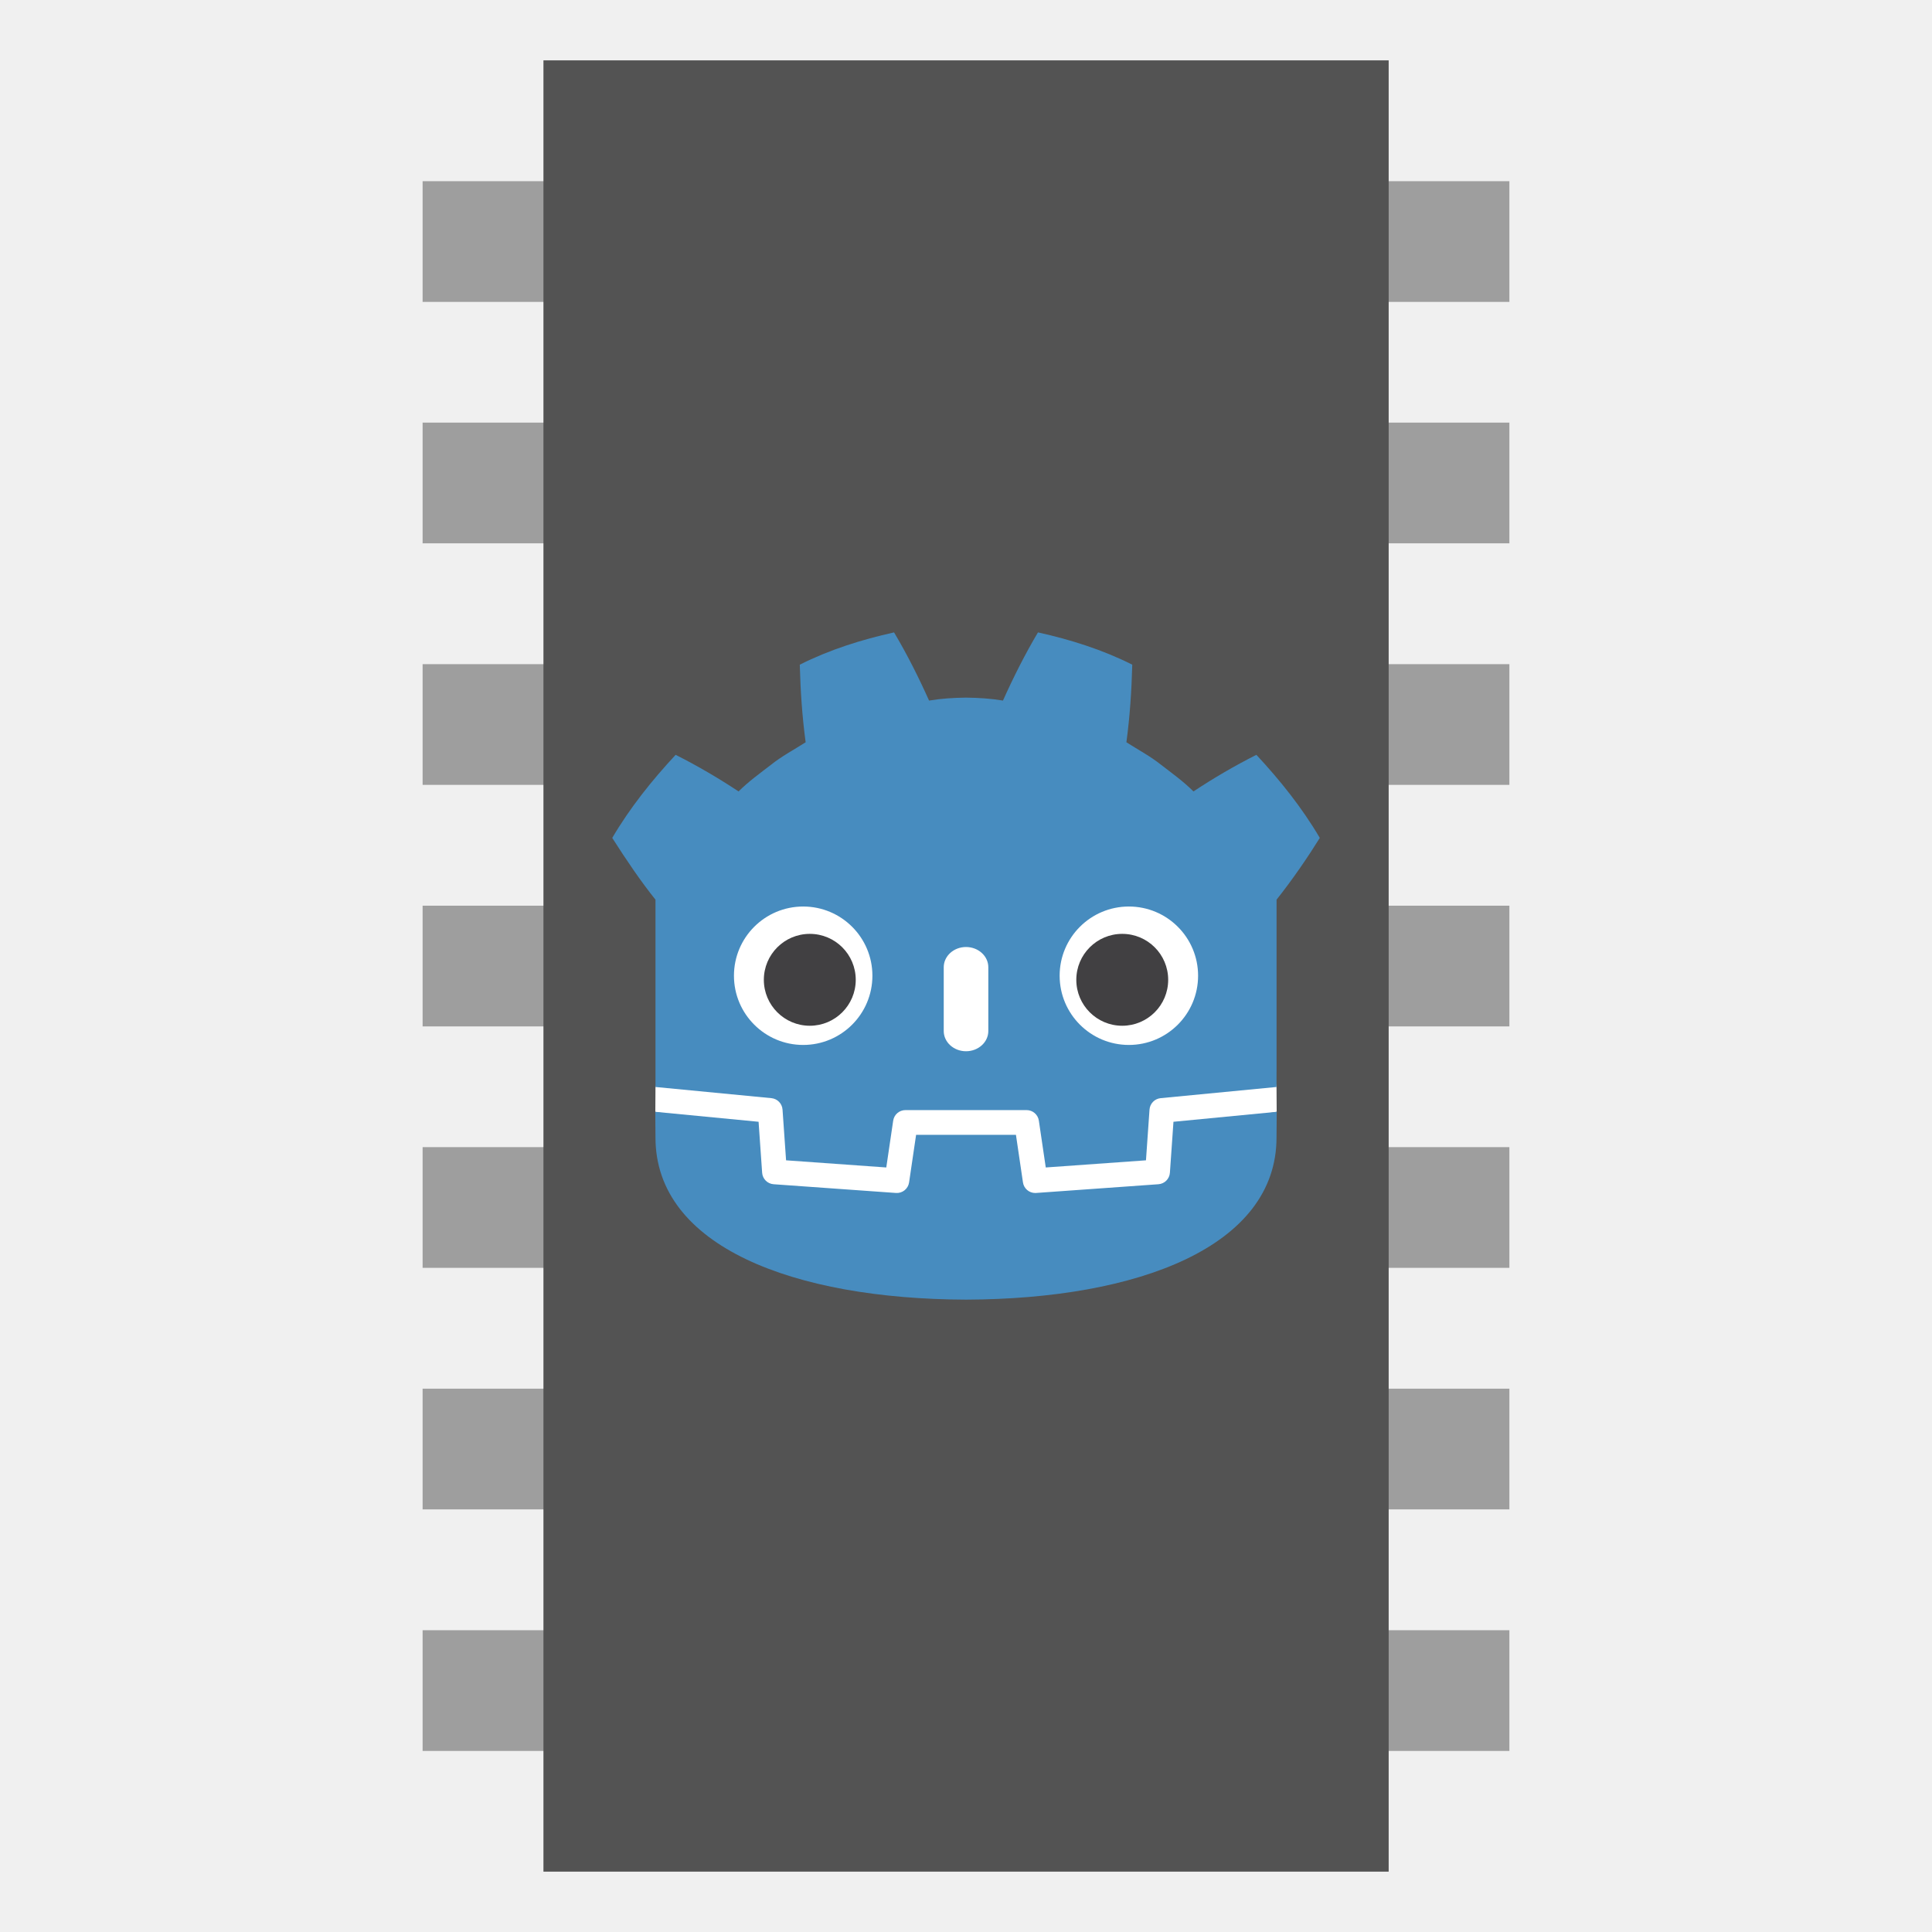
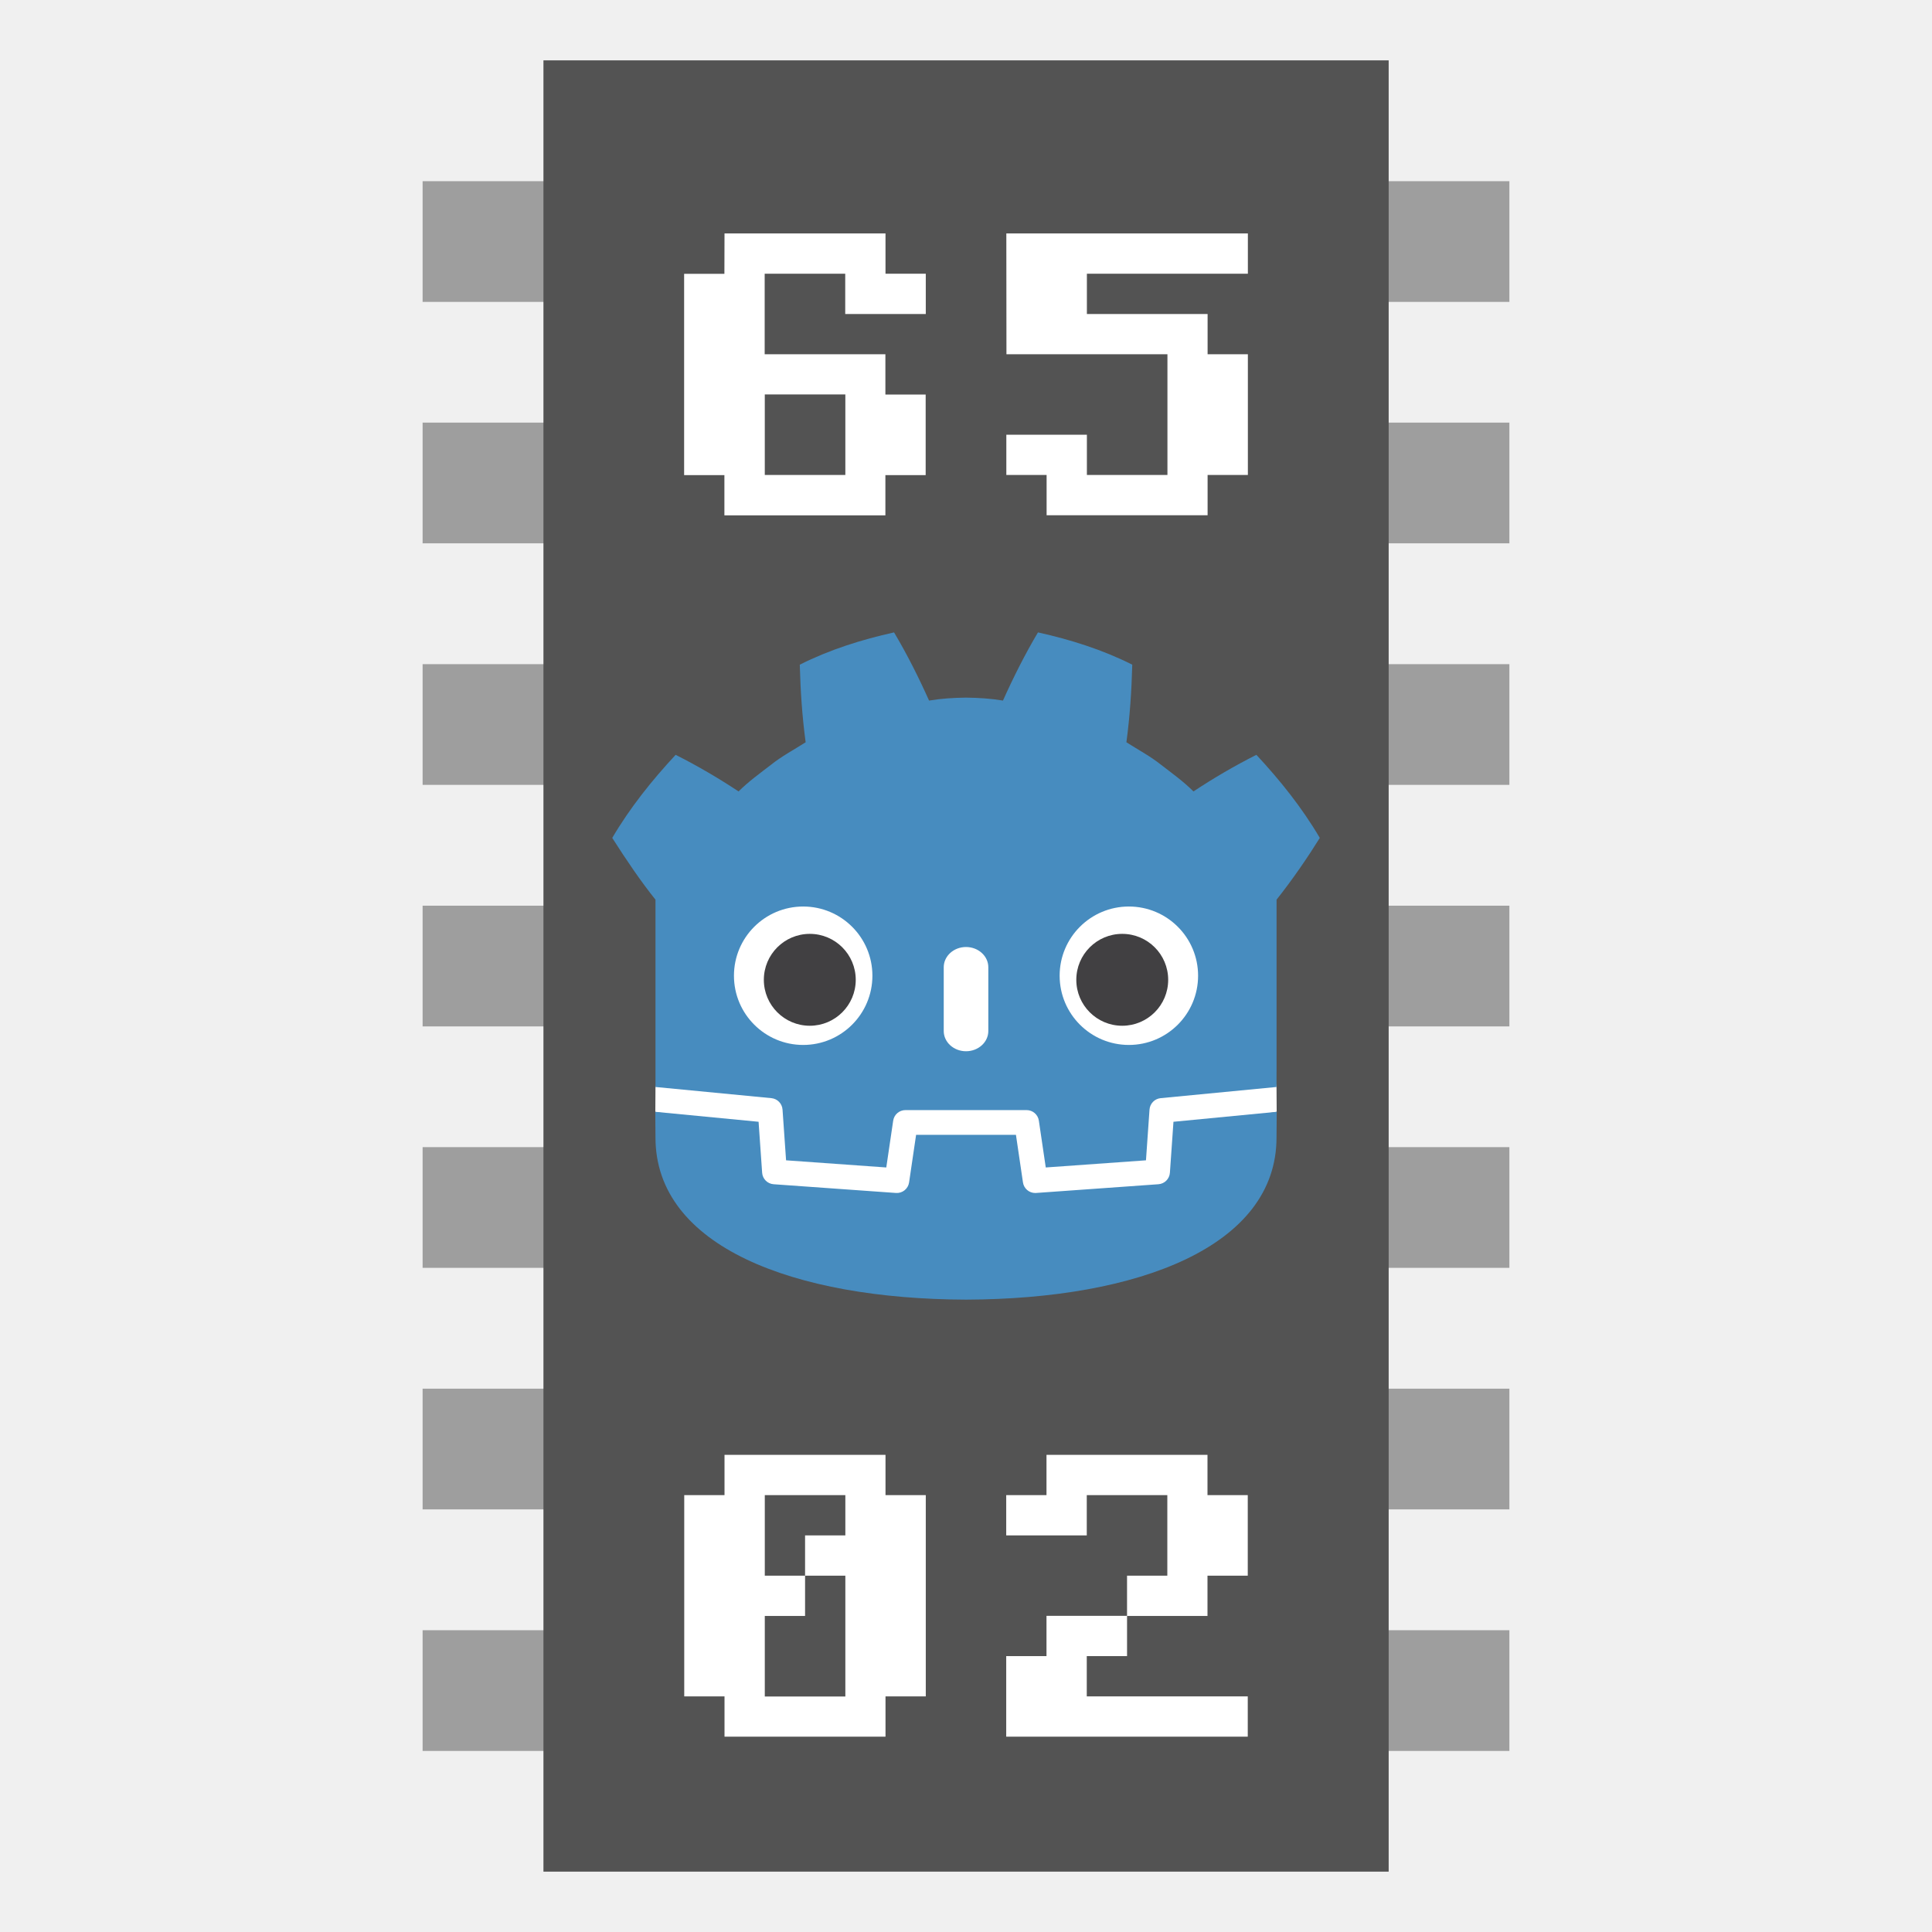
<svg xmlns="http://www.w3.org/2000/svg" width="64" height="64" viewBox="0 0 16.933 16.933" version="1.1" id="svg8">
  <defs id="defs2" />
  <g id="layer1">
    <g id="g3516">
      <rect style="mix-blend-mode:normal;fill:#9e9e9e;fill-opacity:1;fill-rule:evenodd;stroke-width:0.052" id="rect2766" width="9.525" height="1.058" x="-13.229" y="7.938" transform="scale(-1,1)" />
      <rect style="mix-blend-mode:normal;fill:#9e9e9e;fill-opacity:1;fill-rule:evenodd;stroke-width:0.052" id="rect2768" width="9.525" height="1.058" x="-13.229" y="10.054" transform="scale(-1,1)" />
      <rect style="mix-blend-mode:normal;fill:#9e9e9e;fill-opacity:1;fill-rule:evenodd;stroke-width:0.052" id="rect2770" width="9.525" height="1.058" x="-13.229" y="12.171" transform="scale(-1,1)" />
      <rect style="mix-blend-mode:normal;fill:#9e9e9e;fill-opacity:1;fill-rule:evenodd;stroke-width:0.052" id="rect2772" width="9.525" height="1.058" x="-13.229" y="5.821" transform="scale(-1,1)" />
      <rect style="mix-blend-mode:normal;fill:#9e9e9e;fill-opacity:1;fill-rule:evenodd;stroke-width:0.052" id="rect2774" width="9.525" height="1.058" x="-13.229" y="3.704" transform="scale(-1,1)" />
      <rect style="mix-blend-mode:normal;fill:#9e9e9e;fill-opacity:1;fill-rule:evenodd;stroke-width:0.052" id="rect2776" width="9.525" height="1.058" x="-13.229" y="1.588" transform="scale(-1,1)" />
      <rect style="mix-blend-mode:normal;fill:#9e9e9e;fill-opacity:1;fill-rule:evenodd;stroke-width:0.052" id="rect2778" width="9.525" height="1.058" x="-13.229" y="14.288" transform="scale(-1,1)" />
      <rect style="mix-blend-mode:normal;fill:#535353;fill-opacity:1;fill-rule:evenodd;stroke-width:0.182" id="body1" width="7.408" height="15.875" x="-12.171" y="0.529" transform="scale(-1,1)" />
    </g>
    <g id="g39" transform="matrix(0.00668248,0,0,0.00668248,5.04526,4.370568)">
      <g id="g78" transform="matrix(4.162611,0,0,-4.162611,919.2406,771.6719)" style="stroke-width:0.32">
        <path d="m 0,0 c 0,0 -0.325,1.994 -0.515,1.976 l -36.182,-3.491 c -2.879,-0.278 -5.115,-2.574 -5.317,-5.459 l -0.994,-14.247 -27.992,-1.997 -1.904,12.912 c -0.424,2.872 -2.932,5.037 -5.835,5.037 h -38.188 c -2.902,0 -5.41,-2.165 -5.834,-5.037 l -1.905,-12.912 -27.992,1.997 -0.994,14.247 c -0.202,2.886 -2.438,5.182 -5.317,5.46 l -36.2,3.49 c -0.187,0.018 -0.324,-1.978 -0.511,-1.978 l -0.049,-7.83 30.658,-4.944 1.004,-14.374 c 0.203,-2.91 2.551,-5.263 5.463,-5.472 l 38.551,-2.75 c 0.146,-0.01 0.29,-0.016 0.434,-0.016 2.897,0 5.401,2.166 5.825,5.038 l 1.959,13.286 h 28.005 l 1.959,-13.286 c 0.423,-2.871 2.93,-5.037 5.831,-5.037 0.142,0 0.284,0.005 0.423,0.015 l 38.556,2.75 c 2.911,0.209 5.26,2.562 5.463,5.472 l 1.003,14.374 30.645,4.966 z" style="fill:#ffffff;fill-opacity:1;fill-rule:nonzero;stroke:none;stroke-width:0.32" id="path80" />
      </g>
      <g id="g82-3" transform="matrix(4.162611,0,0,-4.162611,104.6989,525.907)" style="stroke-width:0.32">
        <path d="m 0,0 v -47.514 -6.035 -5.492 c 0.108,-0.001 0.216,-0.005 0.323,-0.015 l 36.196,-3.49 c 1.896,-0.183 3.382,-1.709 3.514,-3.609 l 1.116,-15.978 31.574,-2.253 2.175,14.747 c 0.282,1.912 1.922,3.329 3.856,3.329 h 38.188 c 1.933,0 3.573,-1.417 3.855,-3.329 l 2.175,-14.747 31.575,2.253 1.115,15.978 c 0.133,1.9 1.618,3.425 3.514,3.609 l 36.182,3.49 c 0.107,0.01 0.214,0.014 0.322,0.015 v 4.711 l 0.015,0.005 V 0 c 5.097,6.416 9.923,13.494 13.621,19.449 -5.651,9.62 -12.575,18.217 -19.976,26.182 -6.864,-3.455 -13.531,-7.369 -19.828,-11.534 -3.151,3.132 -6.7,5.694 -10.186,8.372 -3.425,2.751 -7.285,4.768 -10.946,7.118 1.09,8.117 1.629,16.108 1.846,24.448 -9.446,4.754 -19.519,7.906 -29.708,10.17 -4.068,-6.837 -7.788,-14.241 -11.028,-21.479 -3.842,0.642 -7.702,0.88 -11.567,0.926 v 0.006 c -0.027,0 -0.052,-0.006 -0.075,-0.006 -0.024,0 -0.049,0.006 -0.073,0.006 V 63.652 C 93.903,63.606 90.046,63.368 86.203,62.726 82.965,69.964 79.247,77.368 75.173,84.205 64.989,81.941 54.915,78.789 45.47,74.035 45.686,65.695 46.225,57.704 47.318,49.587 43.65,47.237 39.795,45.22 36.369,42.469 32.888,39.791 29.333,37.229 26.181,34.097 19.884,38.262 13.219,42.176 6.353,45.631 -1.048,37.666 -7.968,29.069 -13.621,19.449 -9.178,12.475 -4.413,5.466 0,0 Z" style="fill:#478cbf;fill-opacity:1;fill-rule:nonzero;stroke:none;stroke-width:0.32" id="path84-6" />
      </g>
      <g id="g86-7" transform="matrix(4.162611,0,0,-4.162611,784.0714,817.2428)" style="stroke-width:0.32">
        <path d="m 0,0 -1.121,-16.063 c -0.135,-1.936 -1.675,-3.477 -3.611,-3.616 l -38.555,-2.751 c -0.094,-0.007 -0.188,-0.01 -0.281,-0.01 -1.916,0 -3.569,1.406 -3.852,3.33 l -2.211,14.994 H -81.09 l -2.211,-14.994 c -0.297,-2.018 -2.101,-3.469 -4.133,-3.32 l -38.555,2.751 c -1.936,0.139 -3.476,1.68 -3.611,3.616 L -130.721,0 -163.268,3.138 c 0.015,-3.498 0.06,-7.33 0.06,-8.093 0,-34.374 43.605,-50.896 97.781,-51.086 h 0.066 0.067 c 54.176,0.19 97.766,16.712 97.766,51.086 0,0.777 0.047,4.593 0.063,8.093 z" style="fill:#478cbf;fill-opacity:1;fill-rule:nonzero;stroke:none;stroke-width:0.32" id="path88-5" />
      </g>
      <g id="g90-3" transform="matrix(4.162611,0,0,-4.162611,389.2148,625.671)" style="stroke-width:0.32">
        <path d="m 0,0 c 0,-12.052 -9.765,-21.815 -21.813,-21.815 -12.042,0 -21.81,9.763 -21.81,21.815 0,12.044 9.768,21.802 21.81,21.802 C -9.765,21.802 0,12.044 0,0" style="fill:#ffffff;fill-opacity:1;fill-rule:nonzero;stroke:none;stroke-width:0.32" id="path92-5" />
      </g>
      <g id="g94-6" transform="matrix(4.162611,0,0,-4.162611,367.3669,631.0568)" style="stroke-width:0.32">
        <path d="m 0,0 c 0,-7.994 -6.479,-14.473 -14.479,-14.473 -7.996,0 -14.479,6.479 -14.479,14.473 0,7.994 6.483,14.479 14.479,14.479 C -6.479,14.479 0,7.994 0,0" style="fill:#414042;fill-opacity:1;fill-rule:nonzero;stroke:none;stroke-width:0.32" id="path96-2" />
      </g>
      <g id="g98-9" transform="matrix(4.162611,0,0,-4.162611,511.9934,724.7395)" style="stroke-width:0.32">
        <path d="m 0,0 c -3.878,0 -7.021,2.858 -7.021,6.381 v 20.081 c 0,3.52 3.143,6.381 7.021,6.381 3.878,0 7.028,-2.861 7.028,-6.381 V 6.381 C 7.028,2.858 3.878,0 0,0" style="fill:#ffffff;fill-opacity:1;fill-rule:nonzero;stroke:none;stroke-width:0.32" id="path100-1" />
      </g>
      <g id="g102-2" transform="matrix(4.162611,0,0,-4.162611,634.7871,625.671)" style="stroke-width:0.32">
        <path d="m 0,0 c 0,-12.052 9.765,-21.815 21.815,-21.815 12.041,0 21.808,9.763 21.808,21.815 0,12.044 -9.767,21.802 -21.808,21.802 C 9.765,21.802 0,12.044 0,0" style="fill:#ffffff;fill-opacity:1;fill-rule:nonzero;stroke:none;stroke-width:0.32" id="path104-7" />
      </g>
      <g id="g106-0" transform="matrix(4.162611,0,0,-4.162611,656.6406,631.0568)" style="stroke-width:0.32">
        <path d="m 0,0 c 0,-7.994 6.477,-14.473 14.471,-14.473 8.002,0 14.479,6.479 14.479,14.473 0,7.994 -6.477,14.479 -14.479,14.479 C 6.477,14.479 0,7.994 0,0" style="fill:#414042;fill-opacity:1;fill-rule:nonzero;stroke:none;stroke-width:0.32" id="path108-9" />
      </g>
    </g>
+     <path style="fill:#ffffff;stroke:none" d="m 6.35,2.046 h 1.411 v 0.353 h 0.353 v 0.353 h -0.706 v -0.353 h -0.706 v 0.706 h 1.058 v 0.353 h 0.353 v 0.706 h -0.353 v 0.353 h -1.411 v -0.353 h -0.353 v -1.764 h 0.353 z m 0.353,1.411 v 0.706 h 0.706 v -0.706 z m 2.117,-1.411 h 2.117 v 0.353 h -1.411 v 0.353 h 1.058 v 0.353 h 0.353 v 1.058 h -0.353 v 0.353 h -1.411 v -0.353 h -0.353 v -0.353 h 0.706 v 0.353 h 0.706 v -1.058 h -1.411 z" id="text1" aria-label="65" />
+     <path style="fill:#ffffff;stroke:none" d="m 6.35,12.751 h 1.411 v 0.353 h 0.353 v 1.764 H 7.761 v 0.353 h -1.411 V 14.868 H 5.997 v -1.764 h 0.353 z m 0.353,0.353 v 0.706 h 0.353 v 0.353 H 6.703 v 0.706 h 0.706 V 13.81 H 7.056 v -0.353 h 0.353 v -0.353 z m 2.469,-0.353 h 1.411 v 0.353 h 0.353 v 0.706 h -0.353 v 0.353 H 9.878 V 13.81 H 10.231 V 13.104 H 9.525 v 0.353 H 8.819 v -0.353 h 0.353 z m 0,1.411 h 0.706 v 0.353 H 9.525 v 0.353 h 1.411 v 0.353 H 8.819 v -0.706 h 0.353 z" id="text2" aria-label="02" />
  </g>
</svg>
